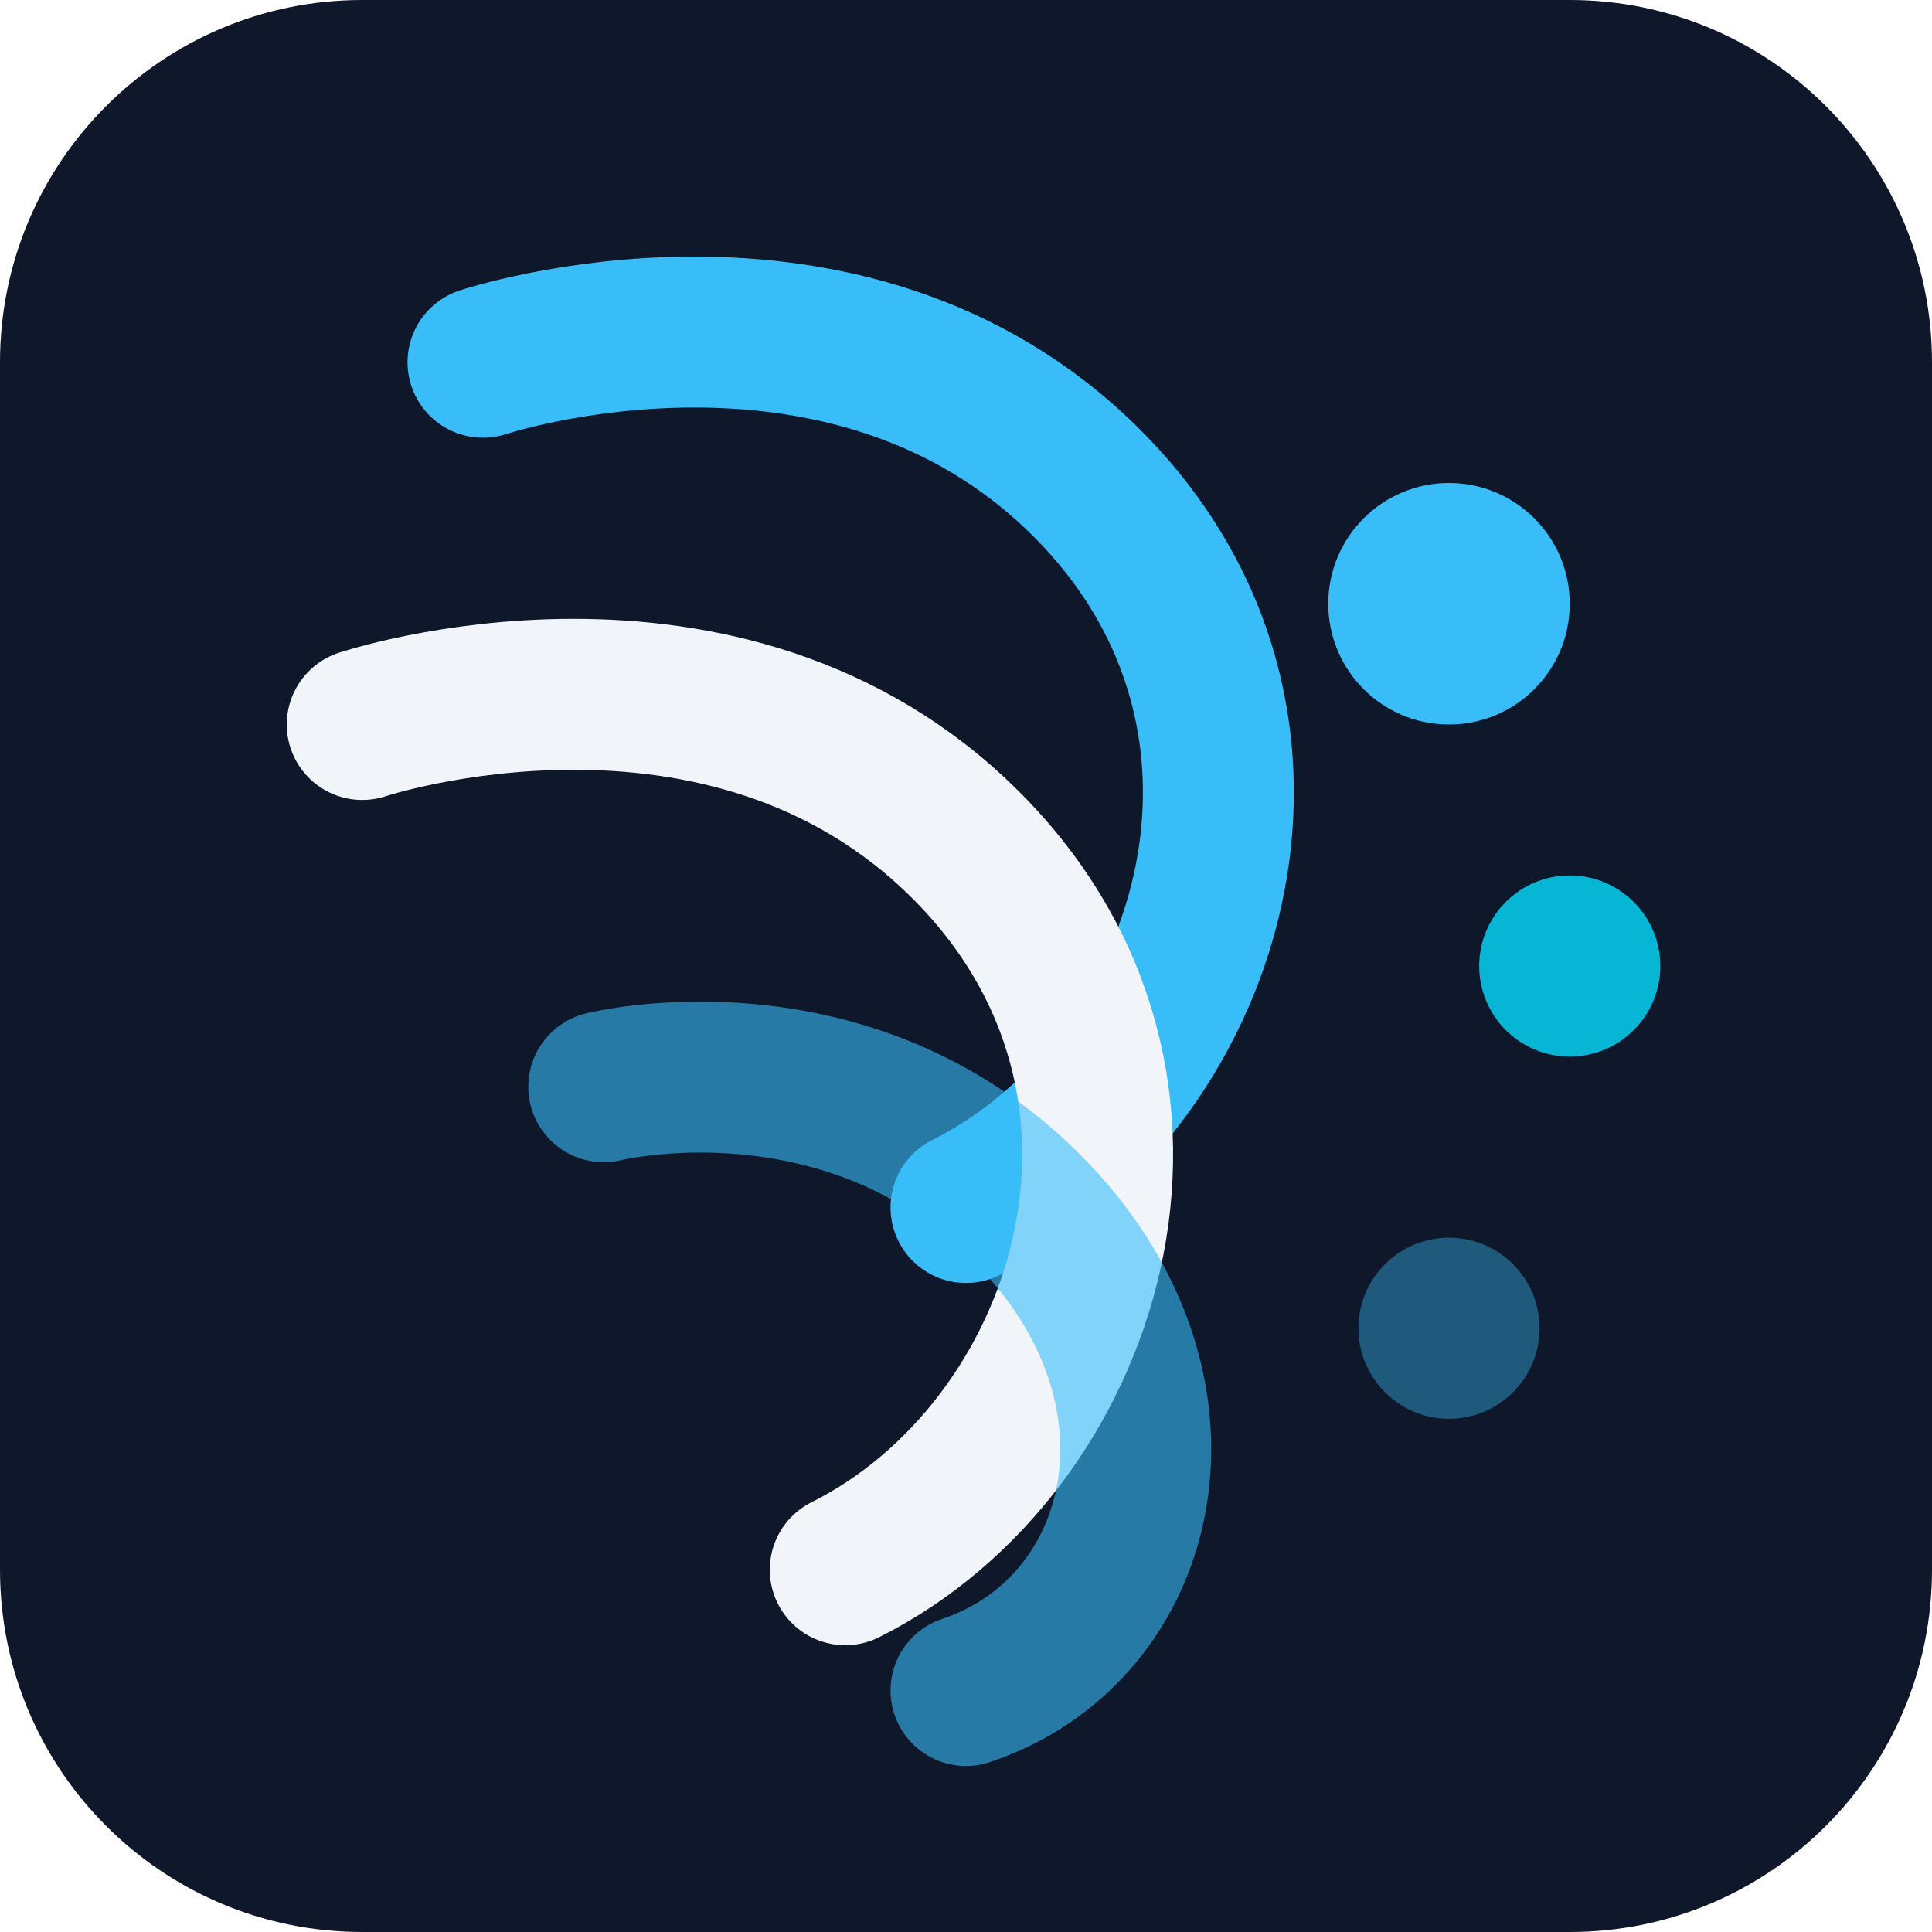
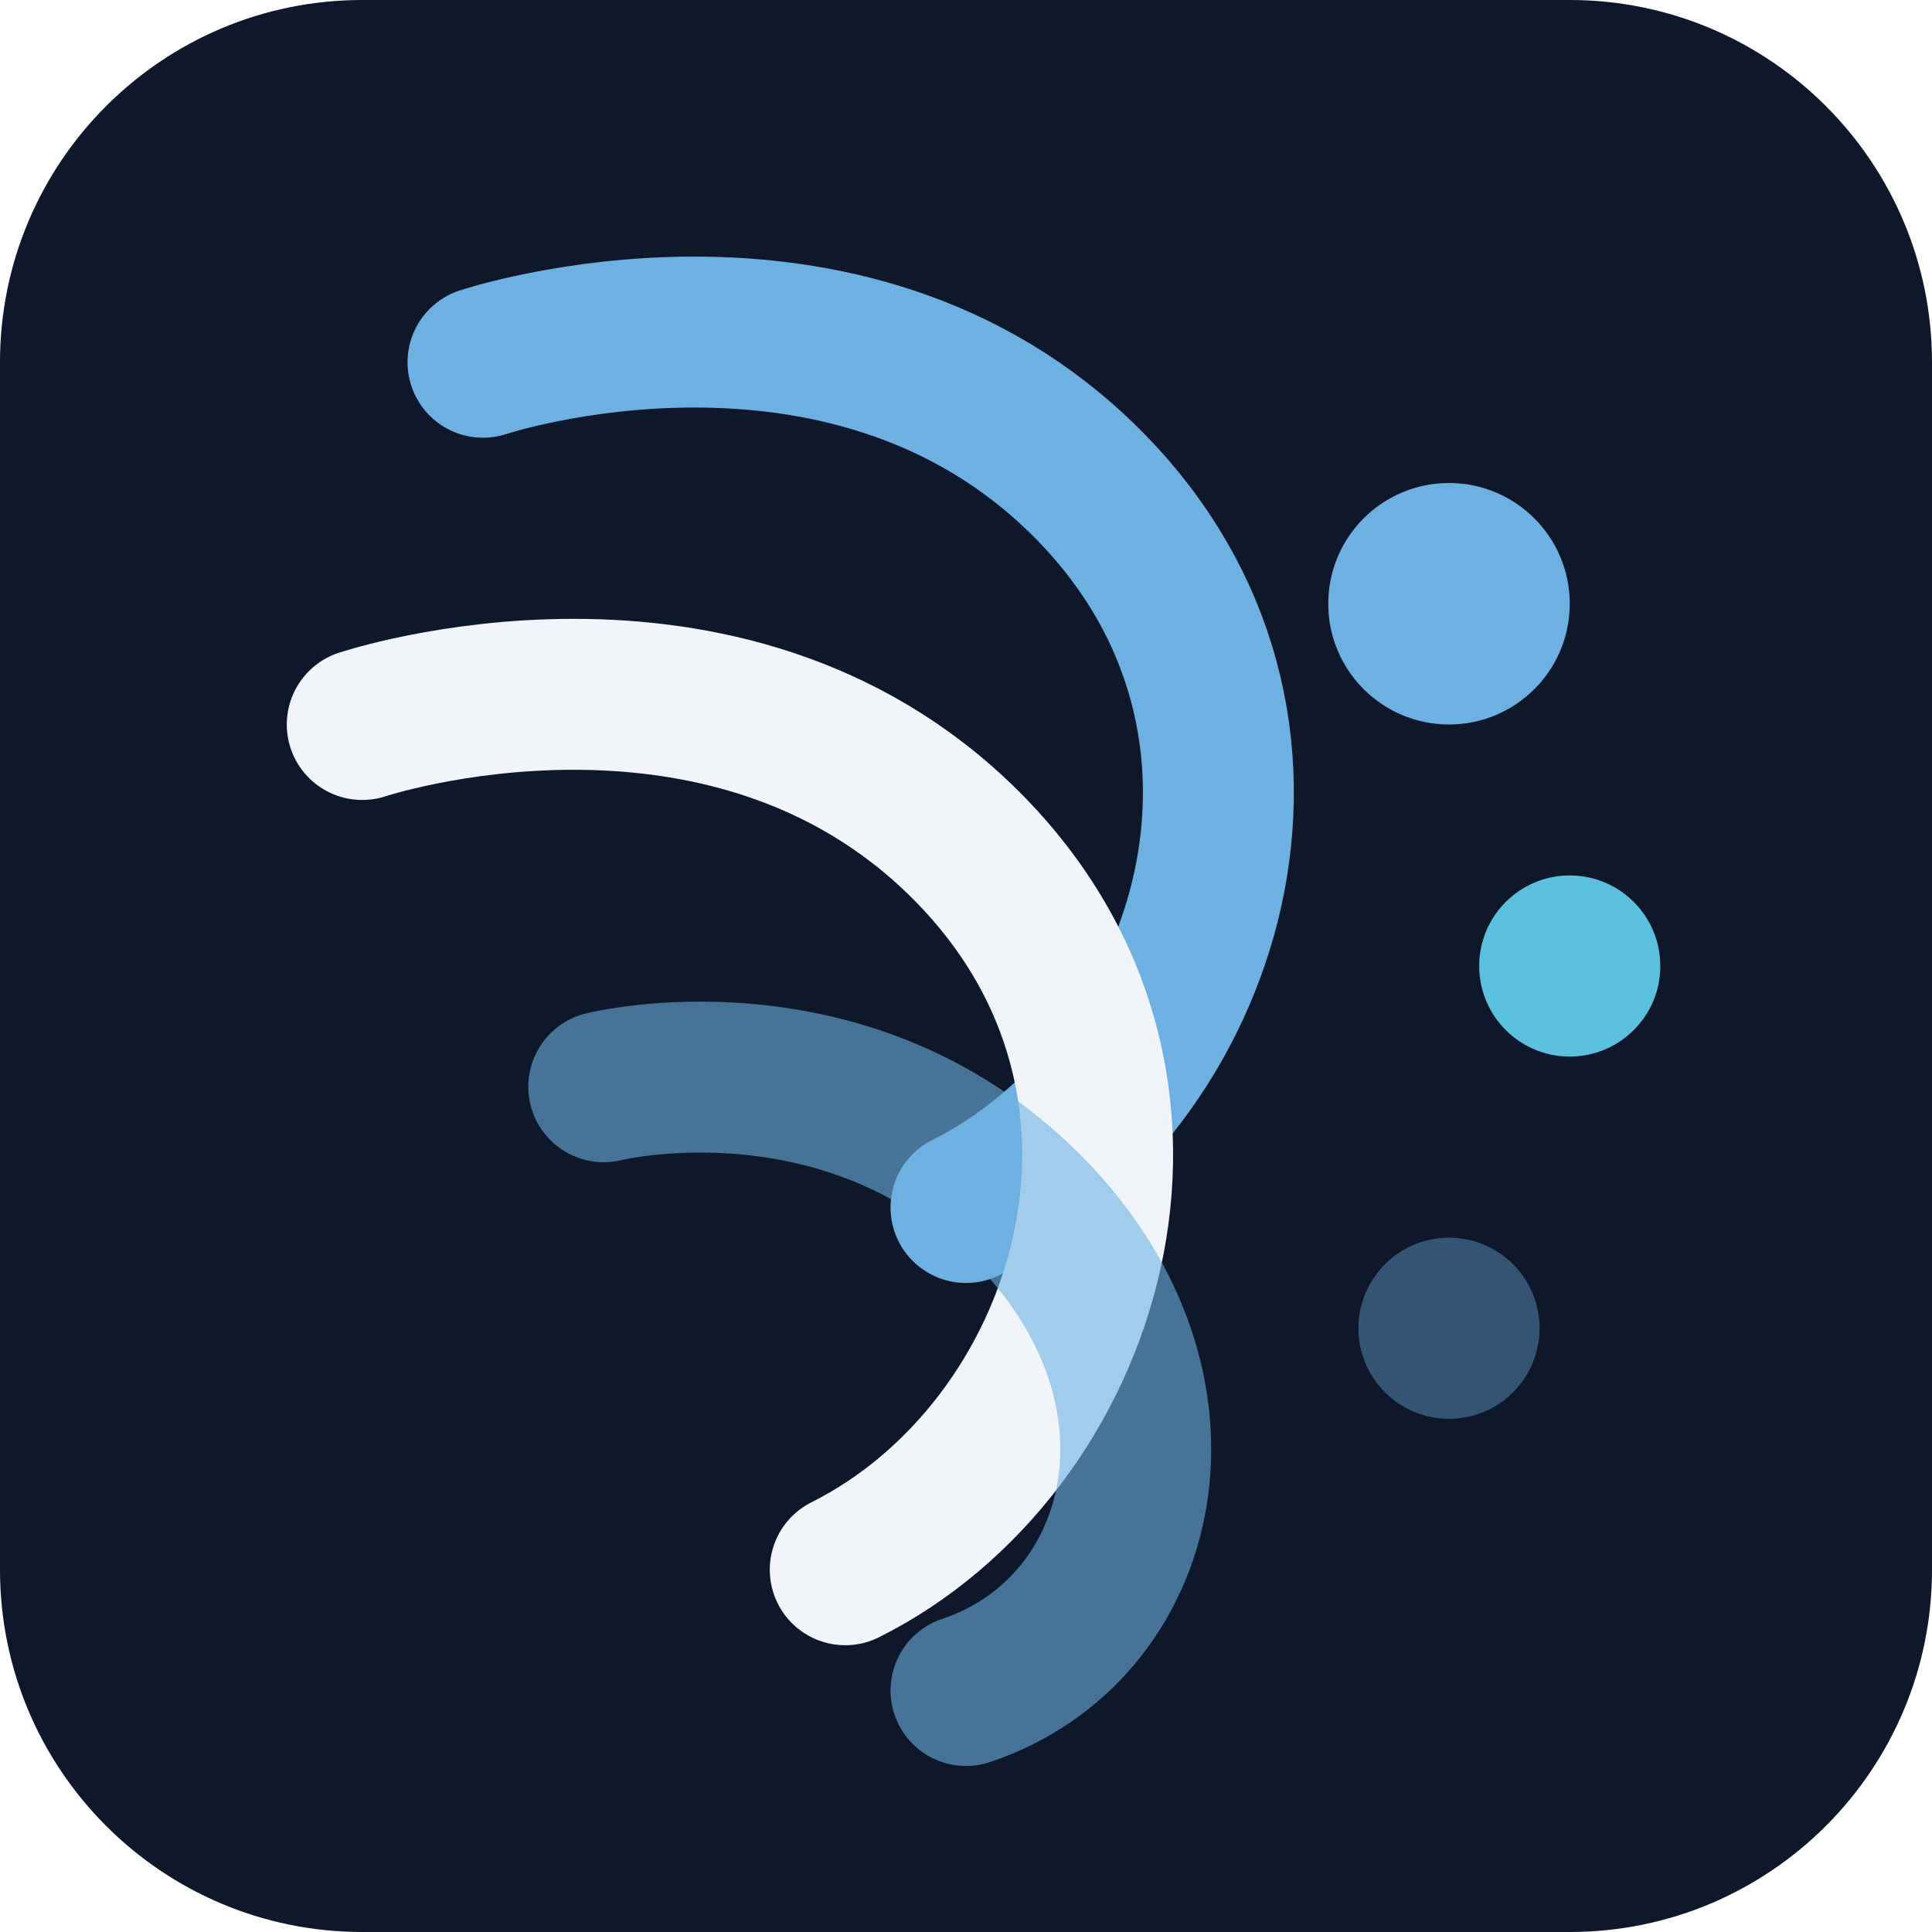
<svg xmlns="http://www.w3.org/2000/svg" viewBox="0 0 32 32" fill="none">
  <rect width="32" height="32" rx="6" fill="#0F172A" />
-   <path d="M8 6C8 6 14 4 18 8C22 12 20 18 16 20" stroke="#38BDF8" stroke-width="2.5" stroke-linecap="round" />
+   <path d="M8 6C8 6 14 4 18 8C22 12 20 18 16 20" stroke="#6EB0E2" stroke-width="2.5" stroke-linecap="round" />
  <path d="M6 12C6 12 12 10 16 14C20 18 18 24 14 26" stroke="#F1F5F9" stroke-width="2.5" stroke-linecap="round" />
-   <path d="M10 18C10 18 14 17 17 20C20 23 19 27 16 28" stroke="#38BDF8" stroke-width="2.5" stroke-linecap="round" opacity="0.6" />
-   <circle cx="24" cy="10" r="2" fill="#38BDF8" />
-   <circle cx="26" cy="16" r="1.5" fill="#06B6D4" />
-   <circle cx="24" cy="22" r="1.5" fill="#38BDF8" opacity="0.4" />
+   <path d="M10 18C10 18 14 17 17 20C20 23 19 27 16 28" stroke="#6EB0E2" stroke-width="2.5" stroke-linecap="round" opacity="0.6" />
+   <circle cx="24" cy="10" r="2" fill="#6EB0E2" />
+   <circle cx="26" cy="16" r="1.5" fill="#5BC0DE" />
+   <circle cx="24" cy="22" r="1.5" fill="#6EB0E2" opacity="0.4" />
</svg>
